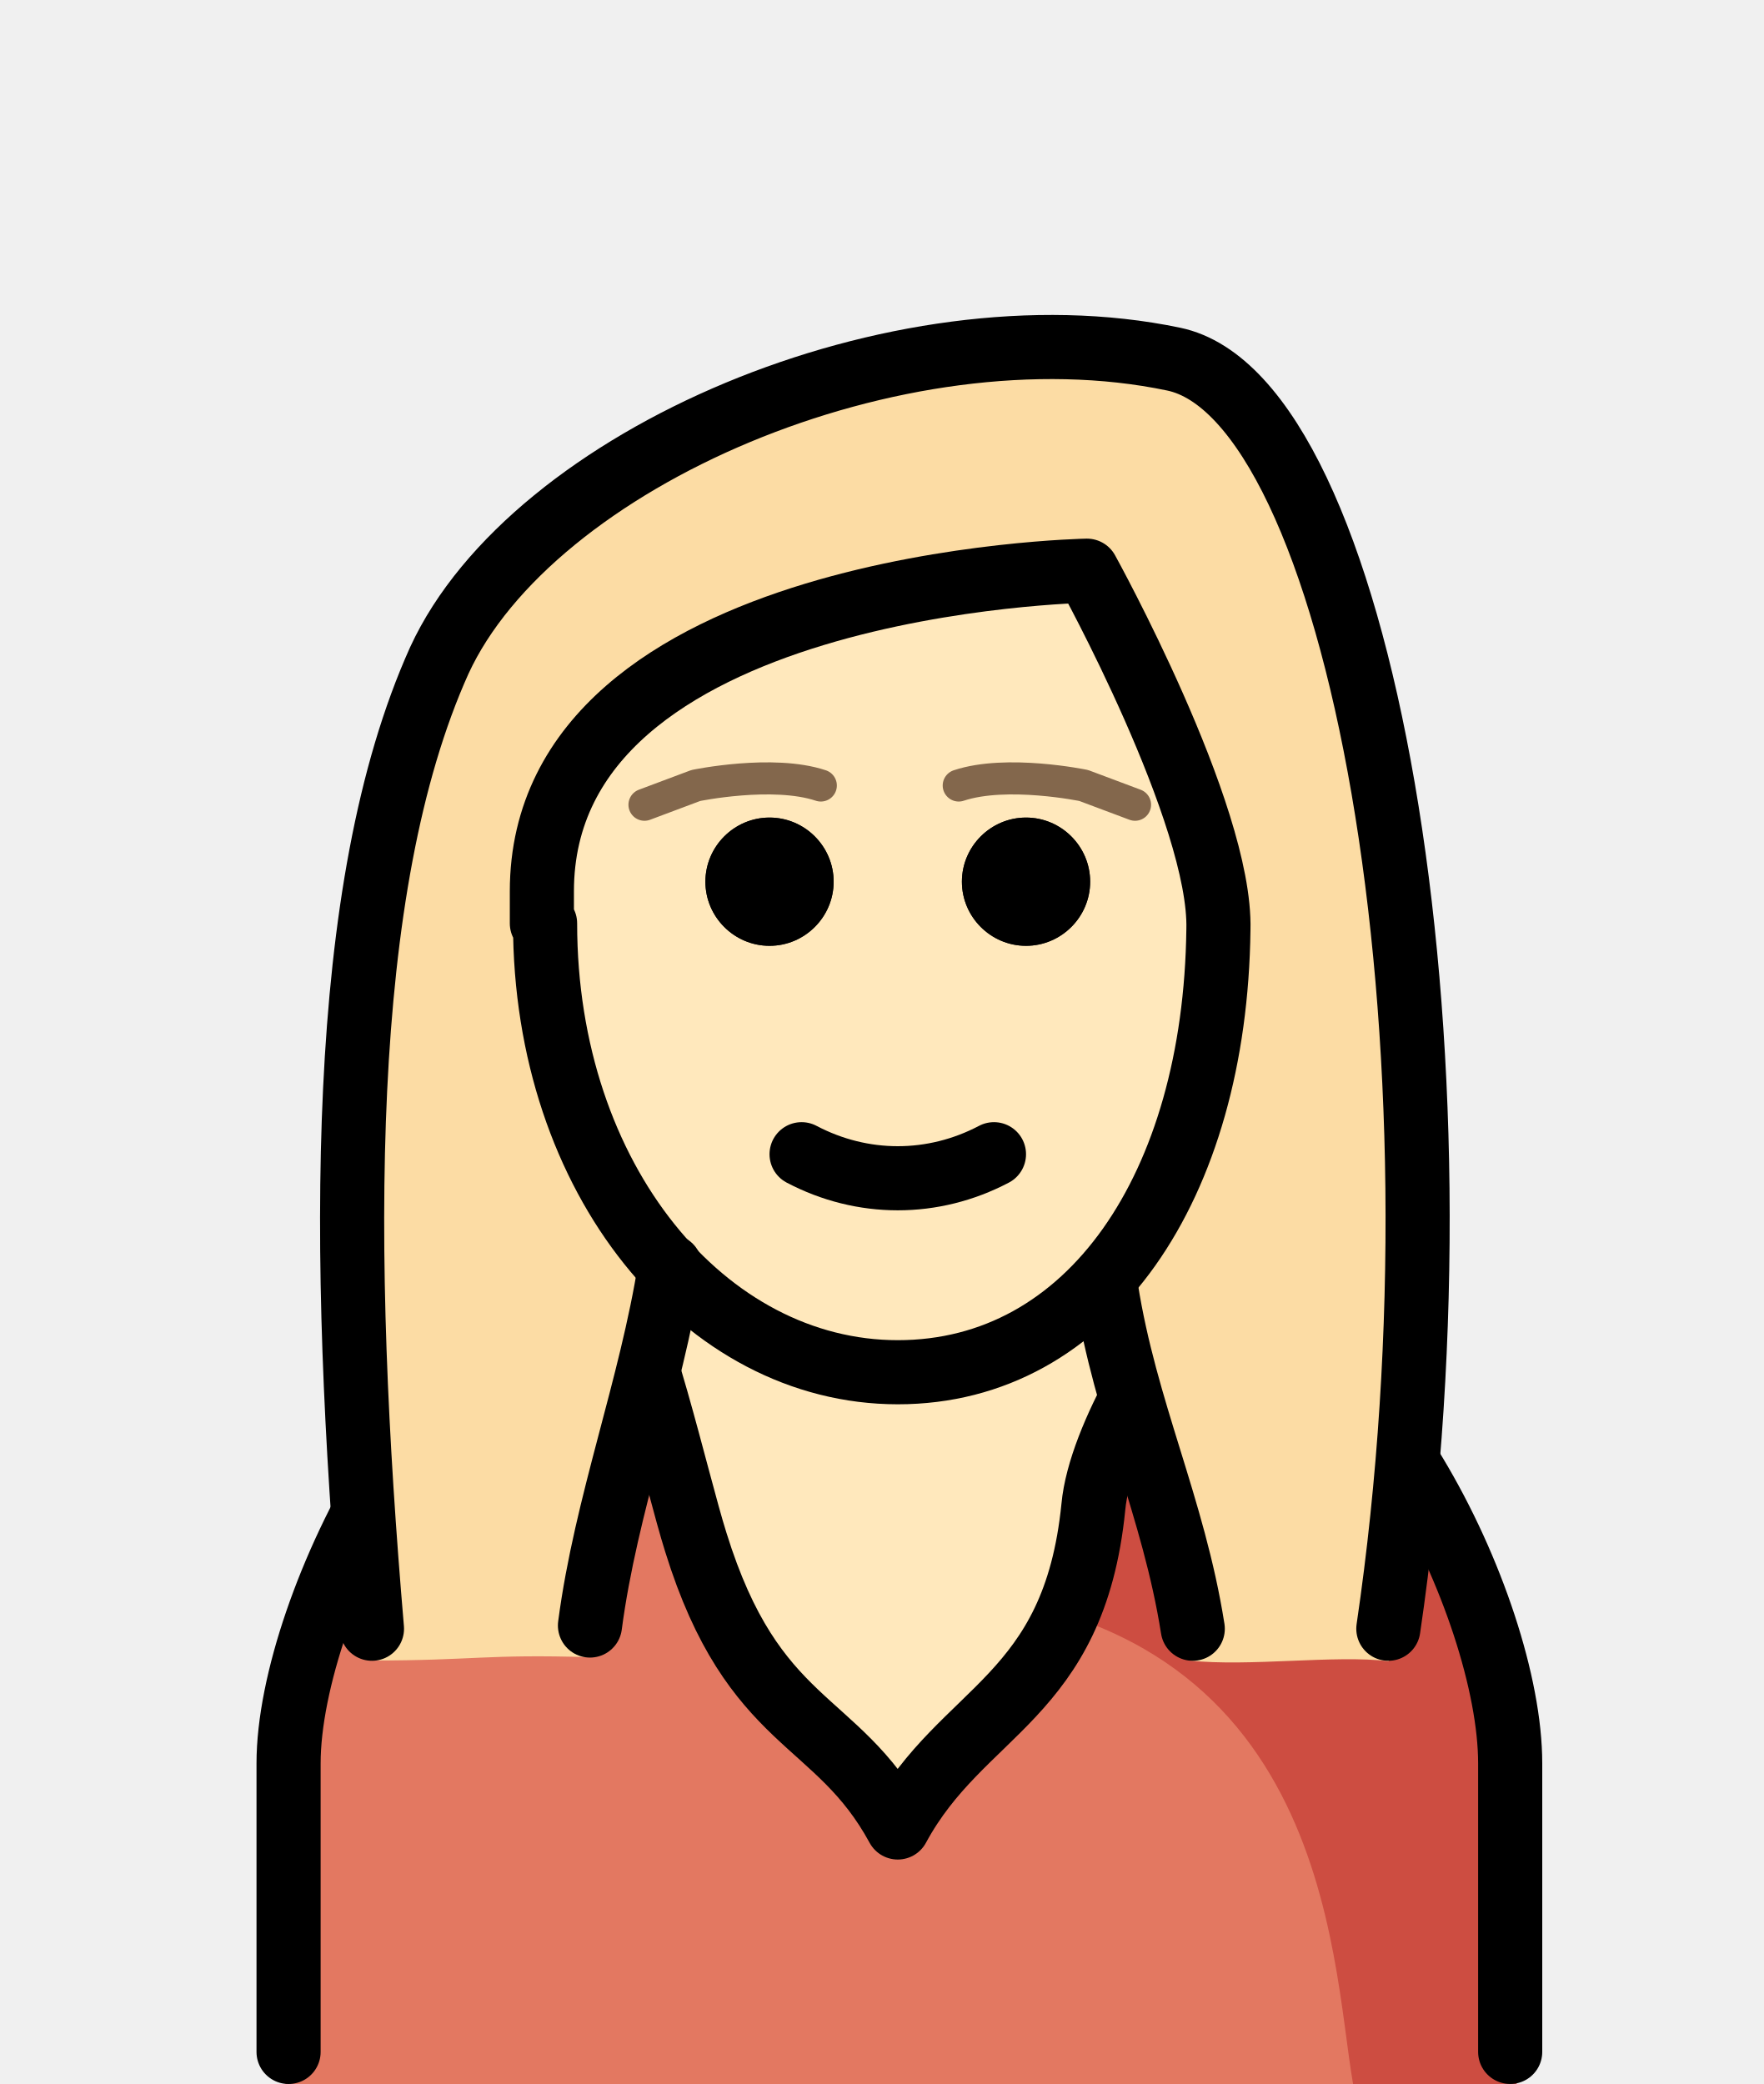
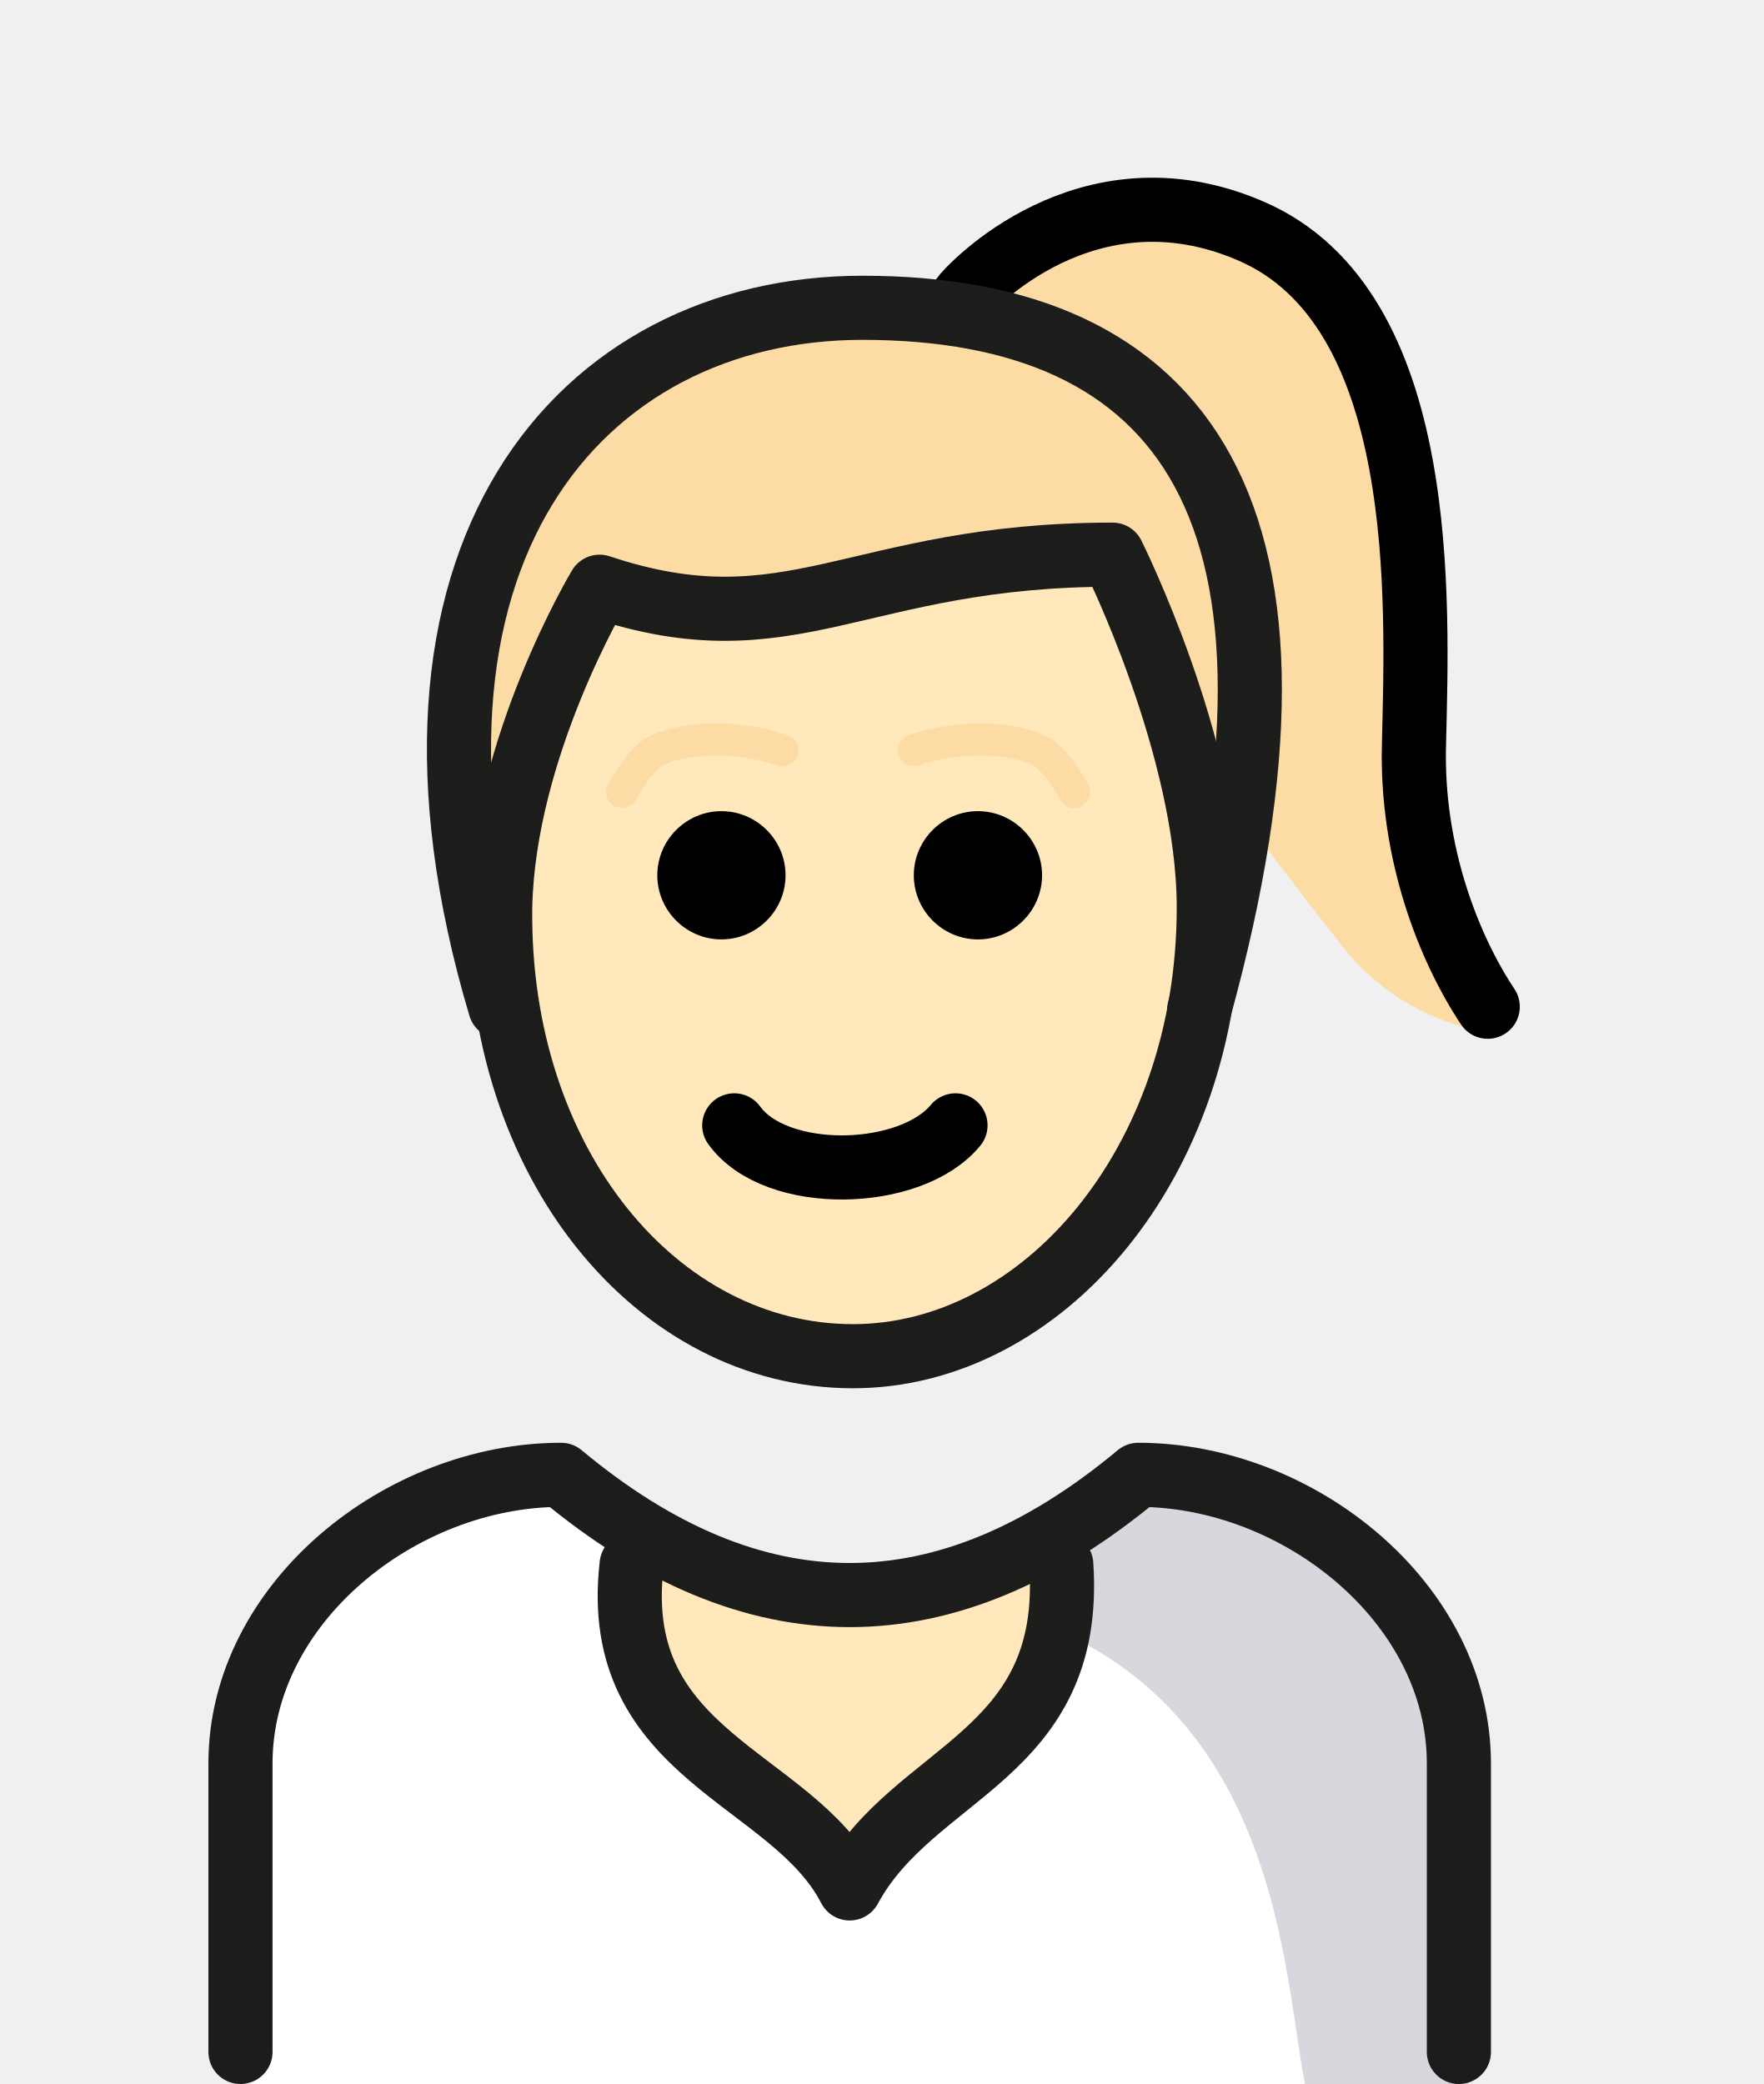
<svg xmlns="http://www.w3.org/2000/svg" version="1.1" id="Ebene_1" x="0px" y="0px" width="55px" height="65px" viewBox="0 0 55 65" enable-background="new 0 0 55 65" xml:space="preserve">
-   <path fill="#E37861" d="M8.9,65v-9.8c0-5,5.3-12.7,10.3-12.7c6,5,11.7,8.7,17.7,3.7c5,0,10,4,10,9V65H8.9z" />
-   <path fill="#CD4D41" d="M37.5,43.4c-3.2,2.1-5,5.6-9.1,6.199C41.5,50,41.5,61,42.2,65h5.1C47.3,65,49.5,43.4,37.5,43.4" />
-   <path fill="#FFE8BC" d="M21.4,40c-1,11.6,2.8,11.3,6.4,17c2.9-7.1,7.2-3.9,6.601-15.6" />
-   <path fill="none" stroke="#000000" stroke-width="2" stroke-linecap="round" stroke-linejoin="round" d="M9,64v-9  c0-5,5.1-14.8,10.1-14.8c0.8,0.6,2,6,2.6,7.899c1.8,5.801,4.4,5.4,6.3,8.9c2-3.7,5.5-4,6.1-10c0.2-2.2,2.4-5.7,3.301-6.4  c5,0,9.699,9.5,9.699,14.4v9" />
-   <path fill="#FCDCA4" d="M43.312,51.812C43.513,32.412,46.3,12.8,34.5,11.7c-6.3-0.6-14.6,1.5-19,6.1  c-5.6,5.9-5.659,21.593-3.958,33.992c3.3,0,3.559-0.204,6.858-0.104c0-2.899,1.7-10.088,1.6-13.088C25.9,38.4,28.5,39.2,34.4,39  c0.199,3.1,2.484,9.792,2.684,12.792C38.984,51.992,41.612,51.611,43.312,51.812" />
-   <path fill="#FFE8BC" d="M17.5,27.2v1c0,7.7,4.7,13.8,10.8,13.8c6,0,10.3-5.2,9.8-13c-0.3-3.8-0.8-9.2-5.699-11.4  C27.8,17,24.8,19.2,21.5,20.8C18.8,22.3,18,26.3,17.5,27.2" />
-   <path fill="none" stroke="#000000" stroke-width="2" stroke-linecap="round" stroke-linejoin="round" stroke-miterlimit="10" d="  M25,36c1.9,1,4.1,1,6,0" />
-   <path fill="#1C1C1B" d="M34,27.5c0,1.1-0.9,2-2,2s-2-0.9-2-2s0.9-2,2-2S34,26.4,34,27.5" />
-   <path fill="#1C1C1B" d="M26,27.5c0,1.1-0.9,2-2,2s-2-0.9-2-2s0.9-2,2-2S26,26.4,26,27.5" />
-   <path d="M34,27.5c0,1.1-0.9,2-2,2s-2-0.9-2-2s0.9-2,2-2S34,26.4,34,27.5" />
-   <path d="M26,27.5c0,1.1-0.9,2-2,2s-2-0.9-2-2s0.9-2,2-2S26,26.4,26,27.5" />
-   <path fill="none" stroke="#000000" stroke-width="2" stroke-linecap="round" stroke-linejoin="round" stroke-miterlimit="10" d="  M43.3,50.8C46,32.5,42.4,12.4,36.6,11.2c-8.6-1.8-20,3.1-22.899,9.4c-3.2,7.1-3.1,18.5-2.1,30.2" />
-   <path fill="none" stroke="#83674C" stroke-linecap="round" stroke-linejoin="round" stroke-miterlimit="10" d="M20.1,25.1l1.6-0.6  c0,0,2.4-0.5,3.9,0" />
-   <path fill="none" stroke="#83674C" stroke-linecap="round" stroke-linejoin="round" stroke-miterlimit="10" d="M35.4,25.1L33.8,24.5  c0,0-2.399-0.5-3.899,0" />
-   <path fill="none" stroke="#000000" stroke-width="2" stroke-linejoin="round" d="M17,28.8c0,8,5,14,11,14S37.9,37,38,29  c0.1-3.6-4.1-11.2-4.1-11.2s-17,0.3-17,10v1H17z" />
-   <path fill="none" stroke="#000000" stroke-width="2" stroke-linecap="round" stroke-linejoin="round" stroke-miterlimit="10" d="  M34.5,40.2c0.6,3.8,2.1,6.8,2.7,10.6" />
-   <path fill="none" stroke="#000000" stroke-width="2" stroke-linecap="round" stroke-linejoin="round" stroke-miterlimit="10" d="  M20.9,39.5c-0.6,3.8-2,7.4-2.5,11.2" />
+   <path fill="#FCDCA4" d="M30,9.3c0.2-0.4,3.5-2.1,9-2.1c3.8,0,5.3,6.4,5,10.4c-0.2,3.1-0.5,3.1-0.5,7.5c0,0.8,0.1,1.7,0.4,2.6  c0.2,0.8,0.8,3.1,2.4,4.5c-1.4-0.3-3.2-1-4.6-2.9c-1.2-1.5-2.6-3.4-3.3-4.3" />
+   <path fill="none" stroke="#000000" stroke-width="2" stroke-linecap="round" stroke-linejoin="round" stroke-miterlimit="10" d="  M30,9.3c0.2-0.3,3.9-4.3,9-2.1c5.6,2.4,5.2,11.6,5.1,16c-0.1,3.4,1.1,6.4,2.3,8.2" />
+   <path fill="#FCDCA4" d="M16.2,33.2C12,16.1,17.8,9.7,26.6,9.7c10,0,15.5,7.3,11.1,22.9" />
+   <path fill="#1C1C1B" d="M32.5,27.3c0,1.1-0.9,2-2,2c-1.1,0-2-0.9-2-2c0-1.1,0.9-2,2-2C31.6,25.3,32.5,26.2,32.5,27.3" />
+   <path fill="#1C1C1B" d="M24.5,27.3c0,1.1-0.9,2-2,2c-1.1,0-2-0.9-2-2c0-1.1,0.9-2,2-2C23.6,25.3,24.5,26.2,24.5,27.3" />
+   <path fill="#FFE8BC" d="M15.6,28.3c-0.1,8,4.1,14,11,14c7.1,0,11.1-6,11.1-14c0-5-3-10-3-10c-8,0-10,3-16,1  C18.7,19.3,15.7,23.3,15.6,28.3" />
+   <path d="M32.5,27.3c0,1.1-0.9,2-2,2c-1.1,0-2-0.9-2-2c0-1.1,0.9-2,2-2C31.6,25.3,32.5,26.2,32.5,27.3" />
+   <path d="M24.5,27.3c0,1.1-0.9,2-2,2c-1.1,0-2-0.9-2-2c0-1.1,0.9-2,2-2C23.6,25.3,24.5,26.2,24.5,27.3" />
+   <path fill="none" stroke="#1D1D1B" stroke-width="2" stroke-linecap="round" stroke-linejoin="round" stroke-miterlimit="10" d="  M15.6,31.4C11.4,17.3,18.1,9.6,26.9,9.6c10,0,14.8,6.3,10.5,21.9" />
+   <path fill="none" stroke="#1C1C1B" stroke-width="2" stroke-linejoin="round" d="M15.6,28.3c-0.1,8,4.9,14,11,14  c5.9,0,11.1-6,11.1-14c0-5-3-11-3-11c-8,0-10,3-16,1C18.7,18.3,15.7,23.3,15.6,28.3z" />
+   <path fill="#FFFFFF" d="M7.4,65v-9.8c0-5,5-9,10-9c6,5,12,5,18,0c5,0,10,4,10,9V65H7.4z" />
+   <path fill="#D7D8DE" d="M35.8,46c-3.2,2.1-4.9,3-8.9,3.6C39.9,50,39.9,61,40.7,65h5.1C45.8,65,47.8,46,35.8,46" />
+   <path fill="#FFE8BC" d="M19.7,48.8c-0.7,6,5,6.6,6.8,10.1c2-3.7,7-4.1,6.6-10.1" />
+   <path fill="none" stroke="#1D1D1B" stroke-width="2" stroke-linecap="round" stroke-linejoin="round" stroke-miterlimit="10" d="  M19.7,48.8c-0.7,6,5,6.6,6.8,10.1c2-3.7,7-4.1,6.6-10.1" />
+   <path fill="none" stroke="#1C1C1B" stroke-width="2" stroke-linecap="round" stroke-linejoin="round" d="M7.5,64v-9c0-5,5-9,10-9  c6,5,12,5,18,0c5,0,10,4,10,9v9" />
+   <path fill="none" stroke="#FCDCA4" stroke-linecap="round" stroke-linejoin="round" stroke-miterlimit="10" d="M19.4,24.7  c0,0,0.6-1.1,1.1-1.3c0.9-0.4,2.4-0.5,3.9,0" />
+   <path fill="none" stroke="#FCDCA4" stroke-linecap="round" stroke-linejoin="round" stroke-miterlimit="10" d="M33.5,24.7  c0,0-0.6-1.1-1.1-1.3c-0.9-0.4-2.4-0.5-3.9,0" />
+   <path fill="none" stroke="#000000" stroke-width="2" stroke-linecap="round" stroke-linejoin="round" d="M22.9,35.1  c1.3,1.8,5.5,1.7,6.9,0" />
</svg>
